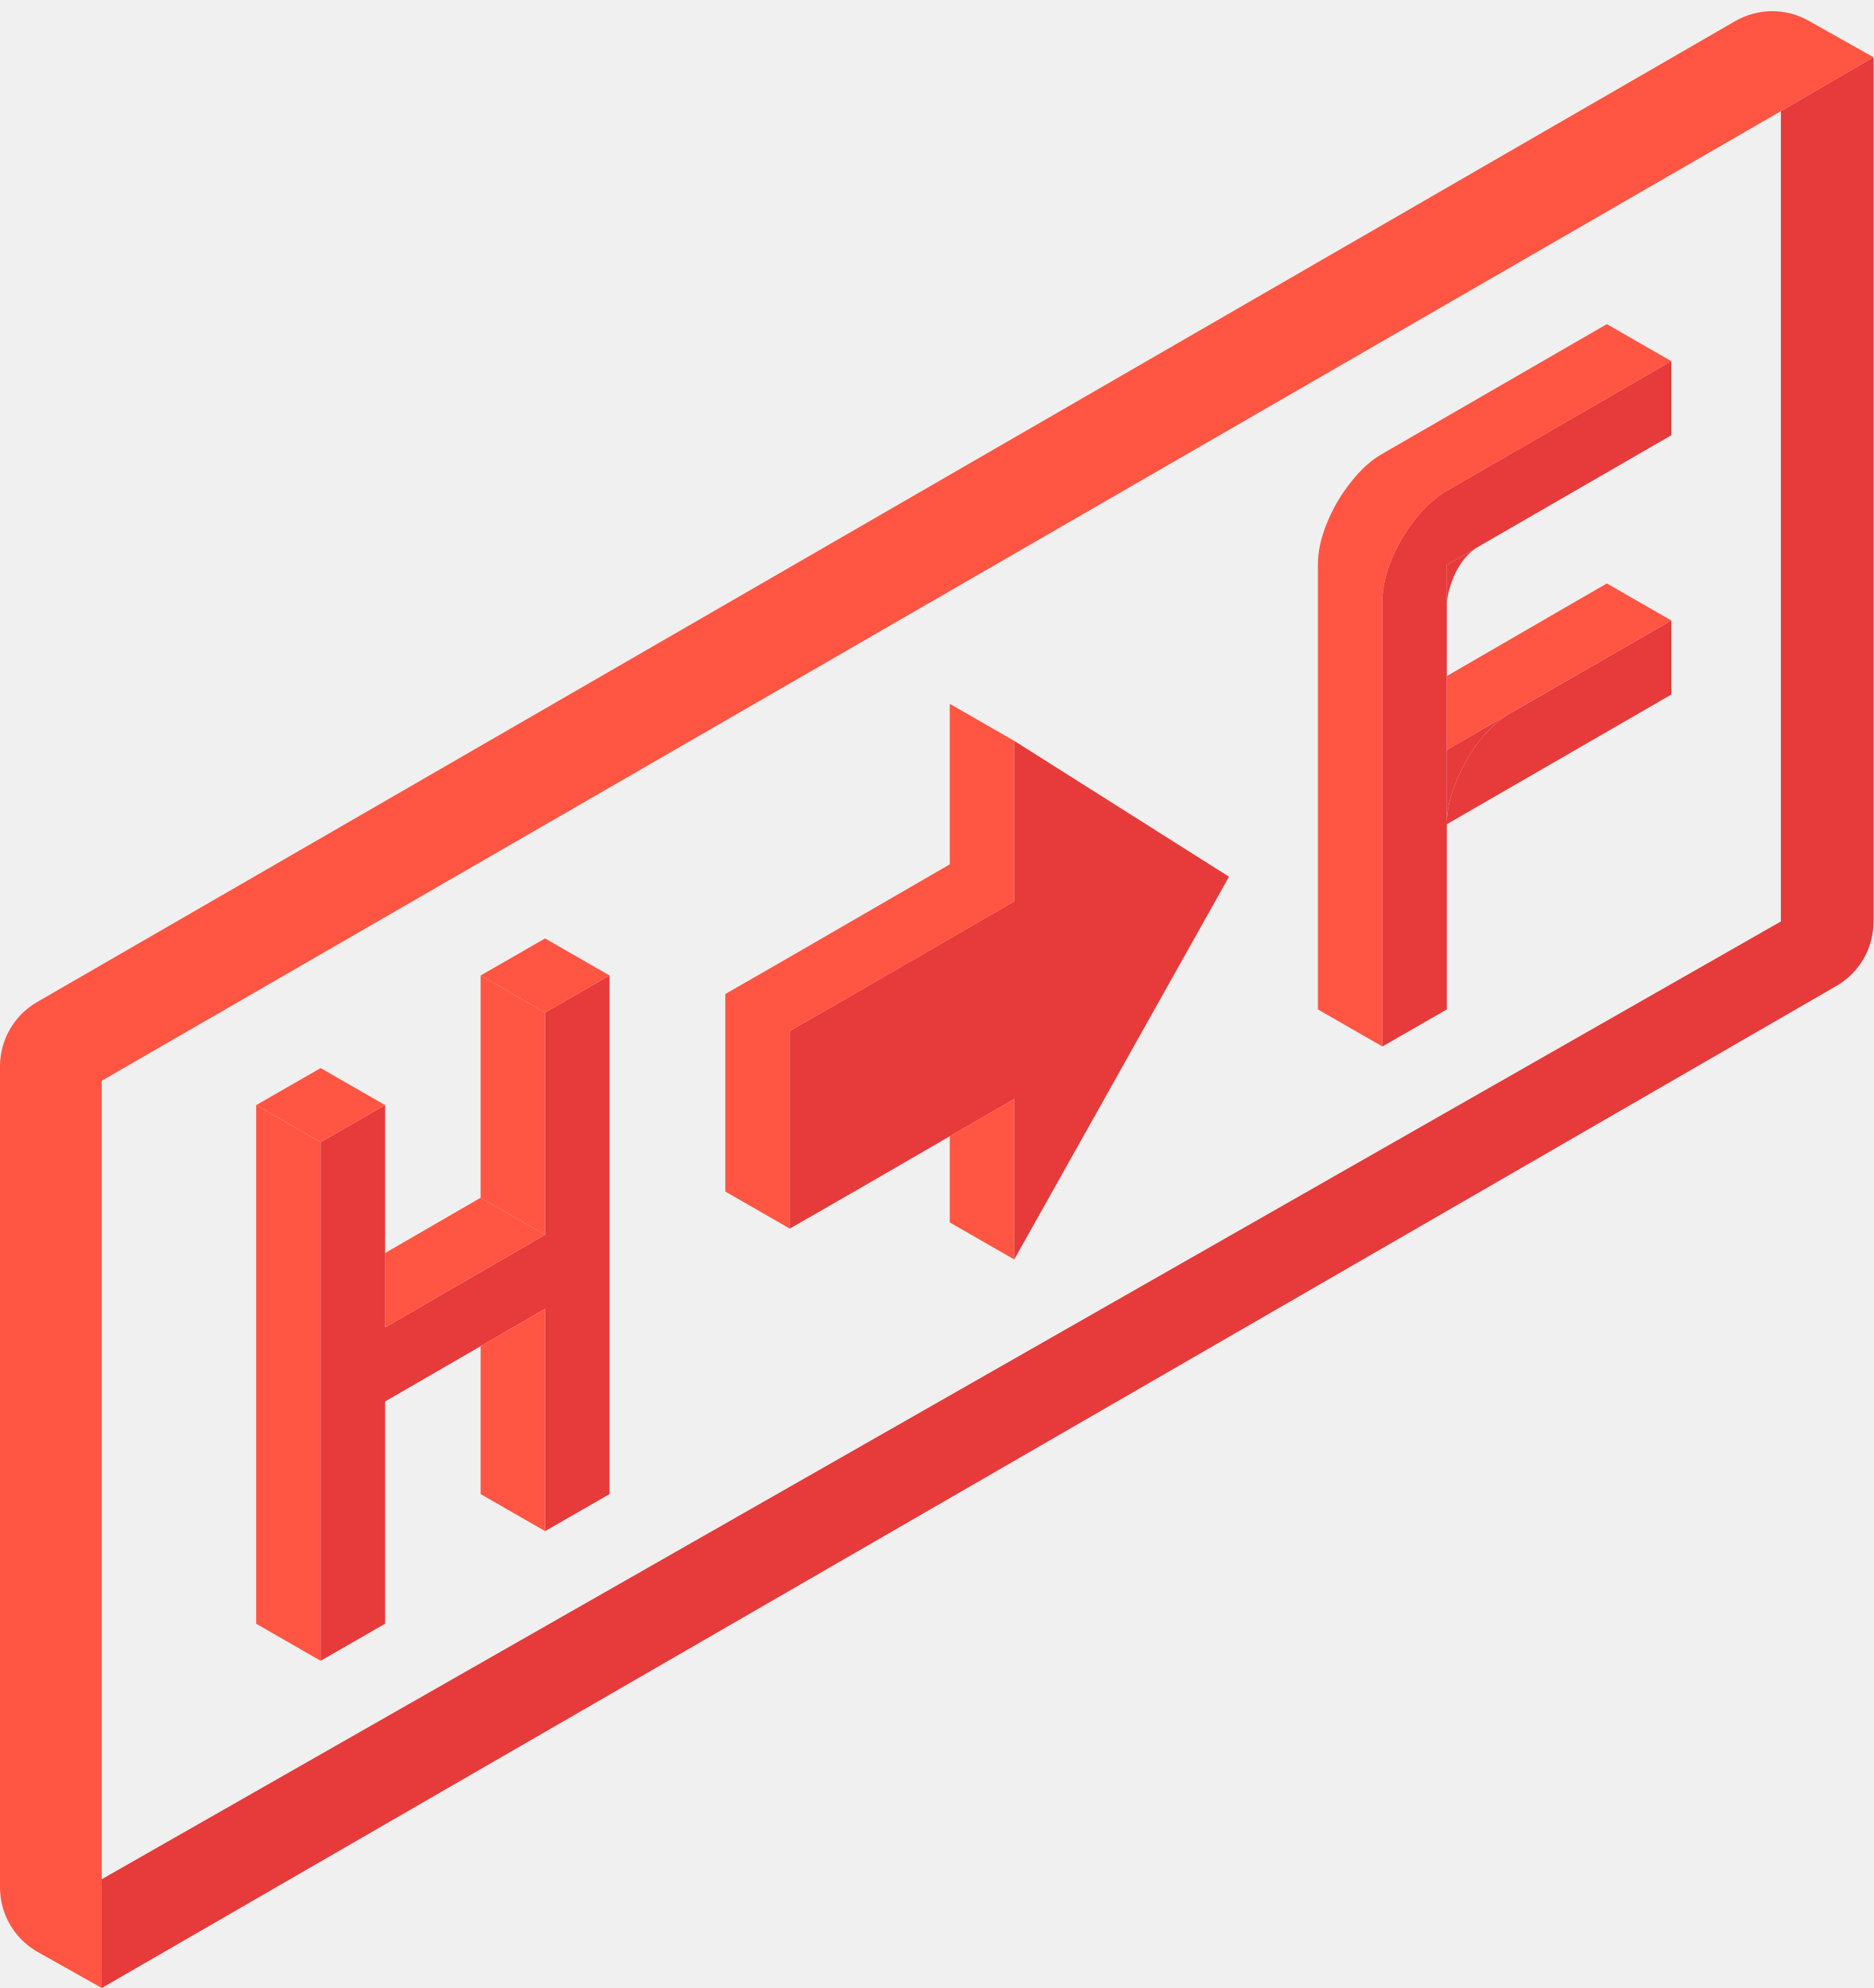
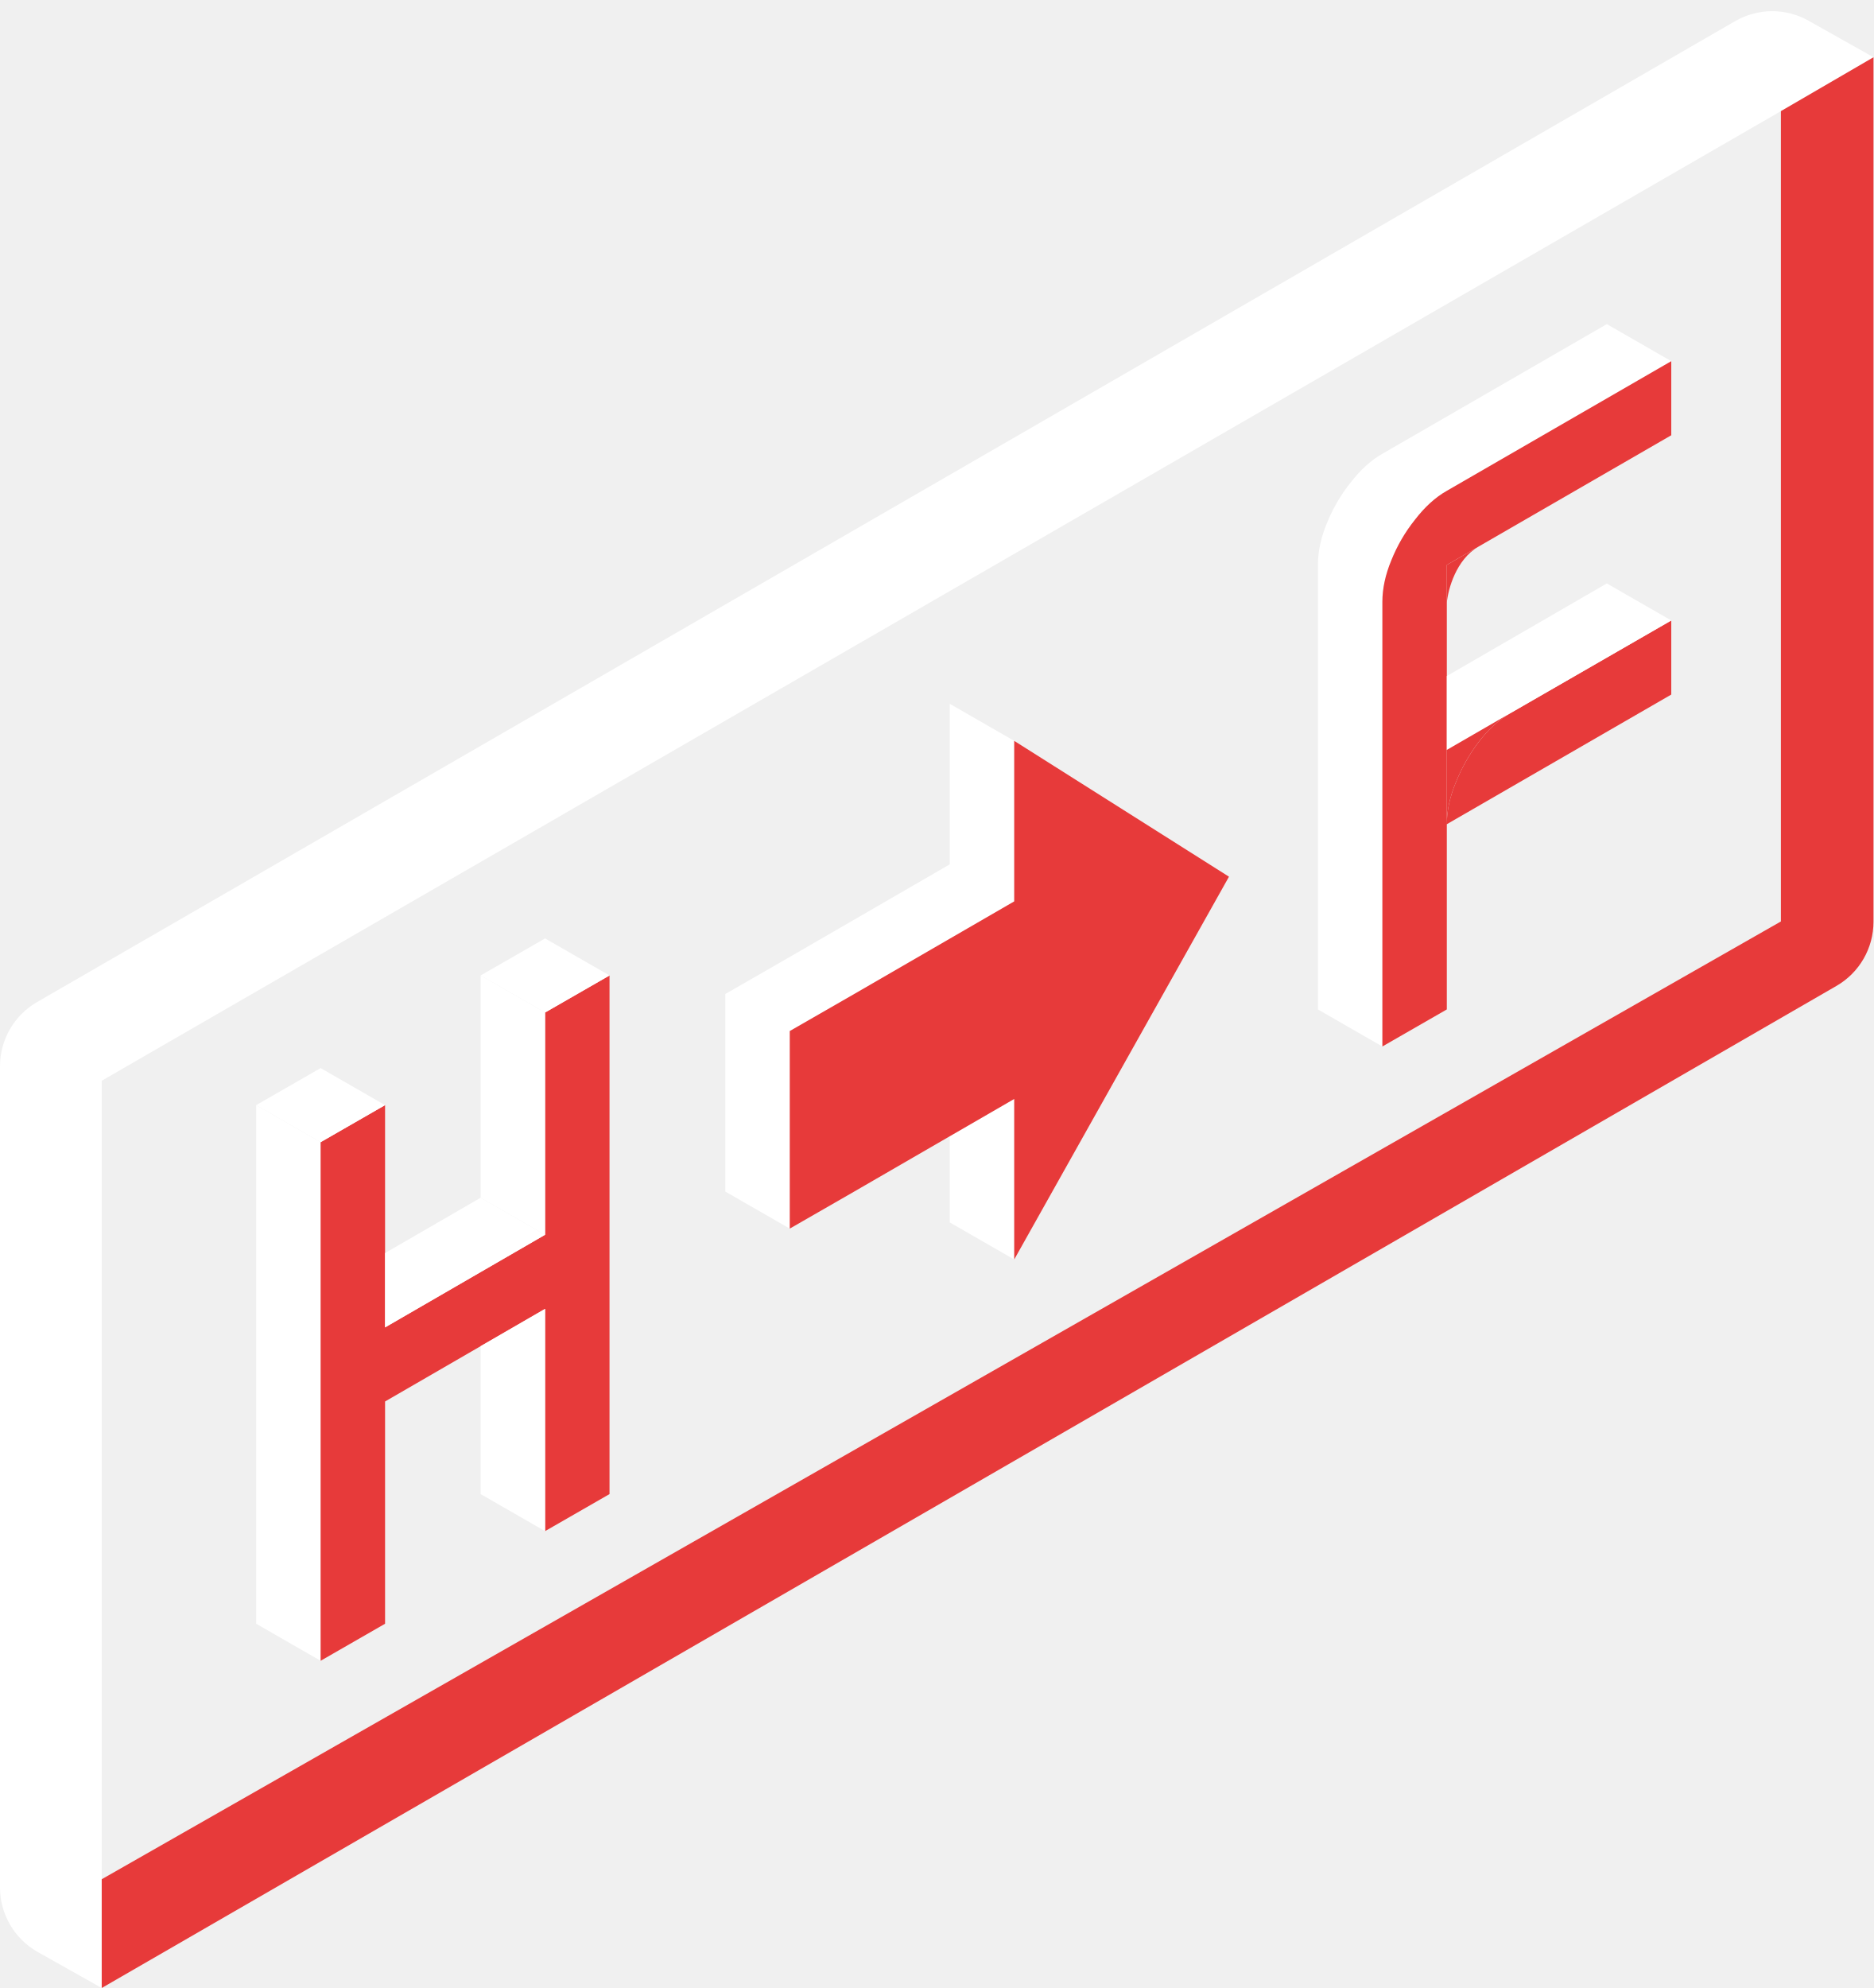
<svg xmlns="http://www.w3.org/2000/svg" width="607" height="644" viewBox="0 0 607 644" fill="none">
-   <path d="M447.88 195C447.88 190.68 448.84 186.2 450.76 181.56C452.68 176.76 455.24 172.36 458.44 168.36C461.64 164.2 465.08 161.08 468.76 159L541.48 117L520.6 105L447.88 147C444.2 149.08 440.76 152.2 437.56 156.36C434.36 160.36 431.8 164.76 429.88 169.56C427.96 174.2 427 178.68 427 183V327L447.88 339V255V195Z" fill="#FF5542" />
+   <path d="M447.88 195C447.88 190.68 448.84 186.2 450.76 181.56C452.68 176.76 455.24 172.36 458.44 168.36C461.64 164.2 465.08 161.08 468.76 159L541.48 117L520.6 105L447.88 147C444.2 149.08 440.76 152.2 437.56 156.36C434.36 160.36 431.8 164.76 429.88 169.56C427.96 174.2 427 178.68 427 183V327L447.88 339V255V195Z" fill="white" />
  <path fill-rule="evenodd" clip-rule="evenodd" d="M447.88 195C447.88 190.68 448.84 186.2 450.76 181.56C452.68 176.76 455.24 172.36 458.44 168.36C461.64 164.2 465.08 161.08 468.76 159L541.48 117V141L489.21 171.189L478.985 177.094L468.76 183V195.25V207.5V219V242.931V267V327L447.88 339V255V195ZM541.48 201L489.4 231C489.253 231.083 489.106 231.168 488.959 231.255C488.648 231.439 488.339 231.63 488.031 231.829C484.864 233.876 481.88 236.72 479.08 240.36C476.04 244.36 473.56 248.76 471.64 253.56C469.72 258.2 468.76 262.68 468.76 267L541.48 225V201Z" fill="#E73A3A" />
-   <path fill-rule="evenodd" clip-rule="evenodd" d="M468.76 242.931V219L520.6 189L541.48 201L489.4 231C489.253 231.083 489.106 231.168 488.959 231.255L468.76 242.931Z" fill="#FF5542" />
+   <path fill-rule="evenodd" clip-rule="evenodd" d="M468.76 242.931V219L520.6 189L541.48 201L489.4 231C489.253 231.083 489.106 231.168 488.959 231.255L468.76 242.931Z" fill="white" />
  <path d="M468.76 267C468.76 262.68 469.72 258.2 471.64 253.56C473.56 248.76 476.04 244.36 479.08 240.36C481.88 236.72 484.864 233.876 488.031 231.829C488.339 231.63 488.648 231.439 488.959 231.255L468.76 242.931V267Z" fill="#E73A3A" />
  <path d="M468.76 183V195.25C469.153 190.94 471.748 181.274 478.985 177.094L468.76 183Z" fill="#E73A3A" />
-   <path d="M585.967 6.712C578.576 2.552 569.537 2.602 562.192 6.844L11.996 324.622C4.573 328.91 0 336.832 0 345.405V611.417C0 620.086 4.674 628.08 12.228 632.332L32.958 644V608.767V350.102L577 36L607 18.551L585.967 6.712Z" fill="#FF5542" />
+   <path d="M585.967 6.712C578.576 2.552 569.537 2.602 562.192 6.844L11.996 324.622C4.573 328.91 0 336.832 0 345.405V611.417C0 620.086 4.674 628.08 12.228 632.332L32.958 644V608.767V350.102L577 36L607 18.551L585.967 6.712Z" fill="white" />
  <path d="M32.958 644L595.003 319.378C602.427 315.09 607 307.168 607 298.595V18.551L577 36V298.5L32.958 608.767V644Z" fill="#E73A3A" />
-   <path d="M328.6 356V408L307.72 396V368.083L328.6 356ZM328.6 240V292L307.72 280V228L328.6 240ZM328.6 292L276.76 322L255.88 310L307.72 280L328.6 292ZM276.76 322L255.88 334L235 322L255.88 310L276.76 322ZM255.88 334V366V398L235 386V322L255.88 334Z" fill="#FF5542" />
+   <path d="M328.6 356V408L307.72 396V368.083L328.6 356ZM328.6 240V292L307.72 280V228L328.6 240ZM328.6 292L276.76 322L255.88 310L307.72 280L328.6 292ZM276.76 322L255.88 334L235 322L255.88 310L276.76 322ZM255.88 334V366V398L235 386V322L255.88 334Z" fill="white" />
  <path d="M328.6 292L276.76 322L255.88 334V366V398L276.76 386L307.72 368.083L328.6 356V408L398.18 284L328.6 240V292Z" fill="#E73A3A" />
-   <path d="M103.88 538V418V370L83 358V526L103.88 538Z" fill="#FF5542" />
+   <path d="M103.88 538V418V370L83 358V526L103.88 538Z" fill="white" />
  <path fill-rule="evenodd" clip-rule="evenodd" d="M124.76 358V405.917V430L155.72 412.083V412L155.792 412.042L176.6 400V328L197.48 316V484L176.6 496V424L155.72 436.083L124.76 454V526L103.88 538V418V370L124.76 358Z" fill="#E73A3A" />
-   <path d="M176.6 400V328L155.72 316V388L176.6 400Z" fill="#FF5542" />
-   <path d="M176.6 400L155.72 388L124.76 405.917V430L155.72 412.083V412L155.792 412.042L176.6 400Z" fill="#FF5542" />
-   <path d="M176.6 496V424L155.72 436.083V484L176.6 496Z" fill="#FF5542" />
-   <path d="M176.6 328L197.48 316L176.6 304L155.72 316L176.6 328Z" fill="#FF5542" />
-   <path d="M103.88 370L124.76 358L103.88 346L83 358L103.88 370Z" fill="#FF5542" />
+   <path d="M176.6 400V328L155.72 316V388L176.6 400Z" fill="white" />
+   <path d="M176.6 400L155.72 388L124.76 405.917V430L155.72 412.083V412L155.792 412.042L176.6 400Z" fill="white" />
+   <path d="M176.6 496V424L155.72 436.083V484L176.6 496Z" fill="white" />
+   <path d="M176.6 328L197.48 316L176.6 304L155.72 316L176.6 328Z" fill="white" />
+   <path d="M103.88 370L124.76 358L103.88 346L83 358L103.88 370Z" fill="white" />
</svg>
